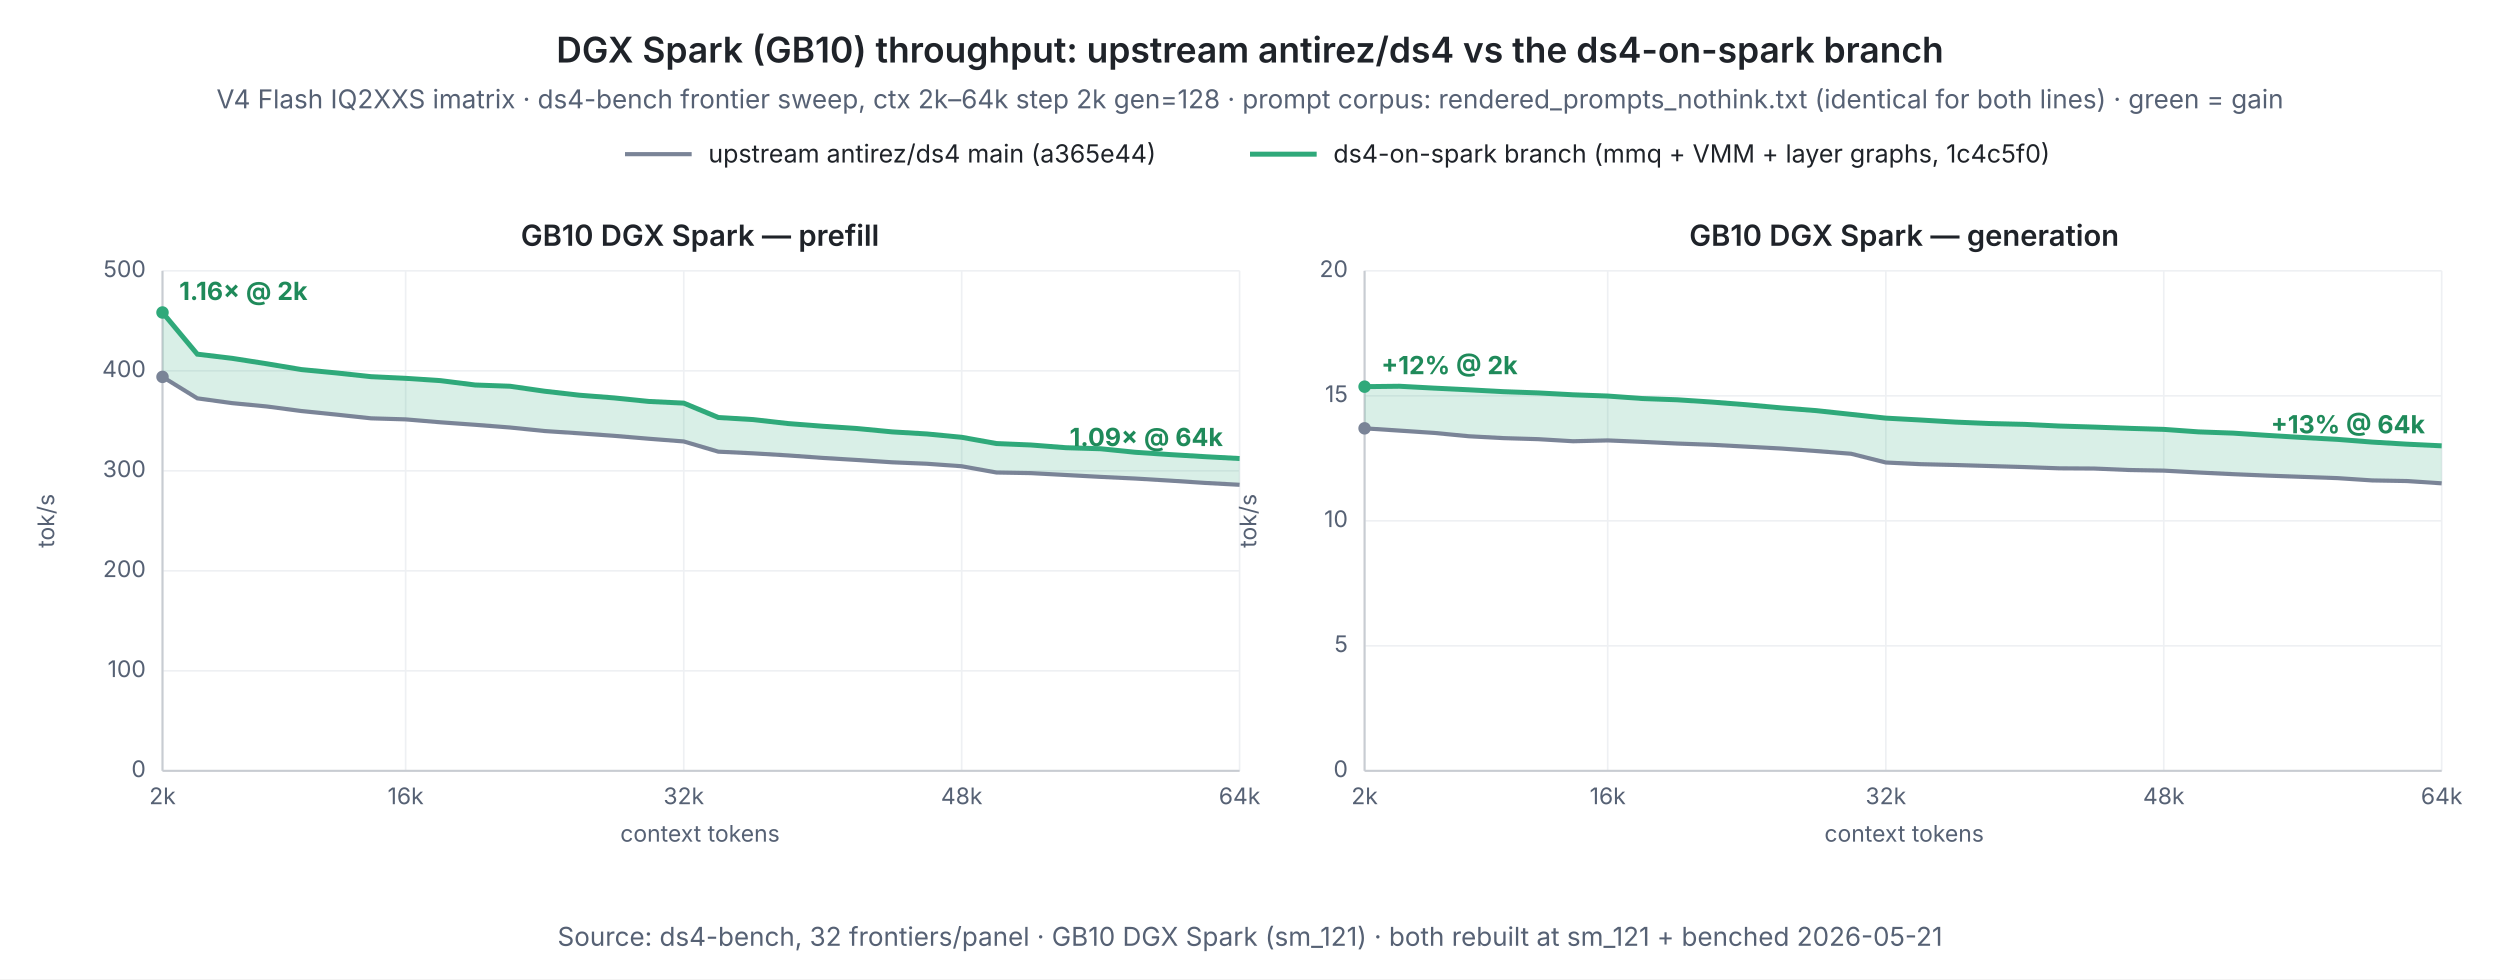
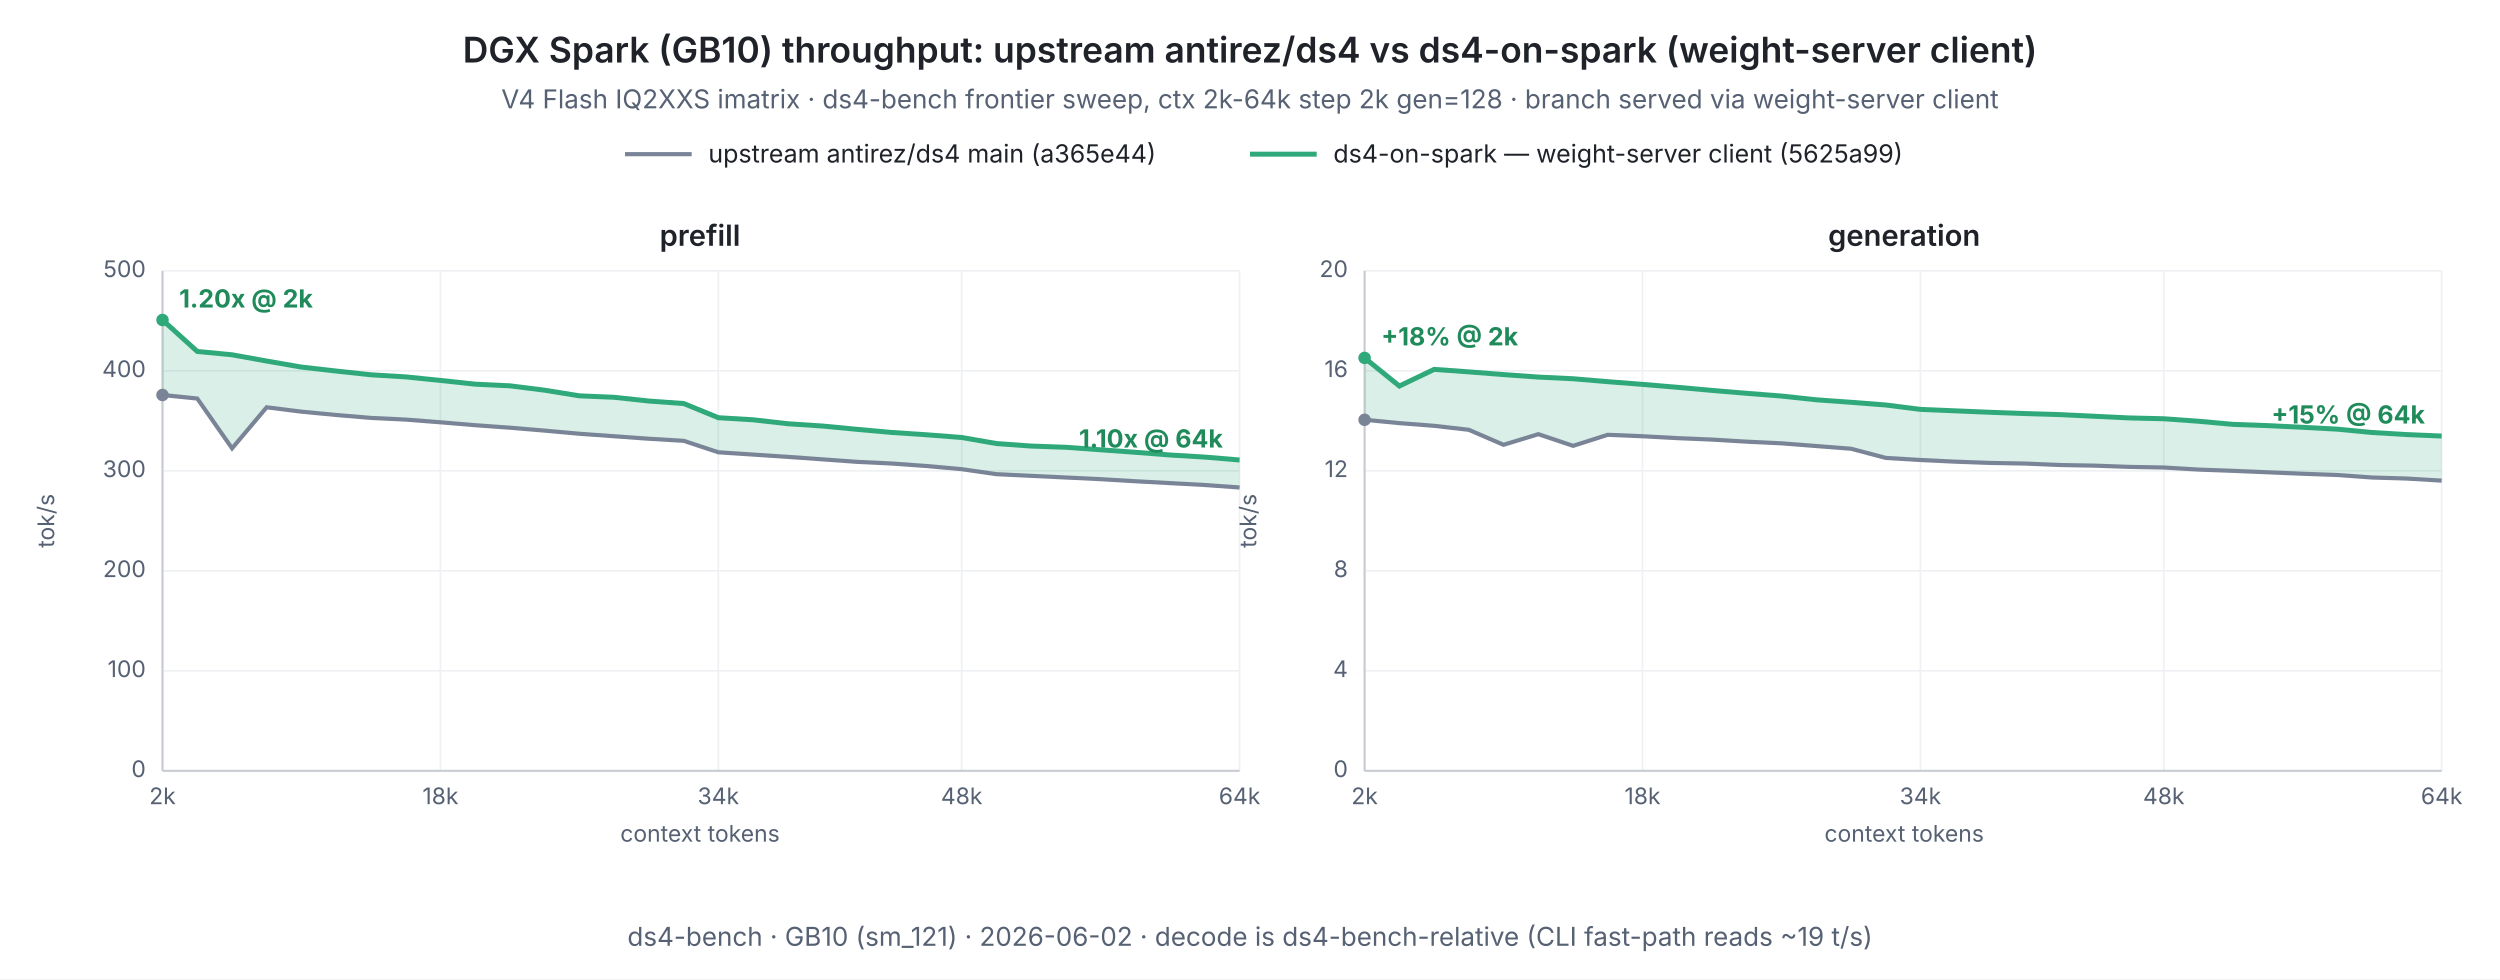
- <svg xmlns="http://www.w3.org/2000/svg" viewBox="0 0 1200 470" width="1200" height="470" role="img" aria-label="ds4 GB10 sweep overlay">
+ <svg xmlns="http://www.w3.org/2000/svg" viewBox="0 0 1200 470" width="1200" height="470" role="img" aria-label="ds4 throughput overlay">
  <style>
  .bg { fill: #ffffff; }
  .title    { font: 600 17px -apple-system, Segoe UI, Inter, Helvetica, Arial, sans-serif; fill: #1f2329; }
  .subtitle { font: 12.5px -apple-system, Segoe UI, Inter, Helvetica, Arial, sans-serif; fill: #566174; }
  .panel-title { font: 600 14px -apple-system, Segoe UI, Inter, Helvetica, Arial, sans-serif; fill: #1f2329; }
  .axis-label  { font: 11px -apple-system, Segoe UI, Inter, Helvetica, Arial, sans-serif; fill: #566174; }
  .legend      { font: 12px -apple-system, Segoe UI, Inter, Helvetica, Arial, sans-serif; fill: #1f2329; }
  .callout     { font: 700 12px -apple-system, Segoe UI, Inter, Helvetica, Arial, sans-serif; fill: #1f8a5a; }
+   .callout-bad { font: 700 12px -apple-system, Segoe UI, Inter, Helvetica, Arial, sans-serif; fill: #c0392b; }
  .grid { stroke: #eef0f3; stroke-width: 0.8; }
  .axis { stroke: #c8ccd2; stroke-width: 1; }
  .line-upstream { fill: none; stroke: #7a8497; stroke-width: 2; }
  .line-fork     { fill: none; stroke: #2fa97a; stroke-width: 2.4; }
  .dot-upstream  { fill: #7a8497; }
  .dot-fork      { fill: #2fa97a; }
  .gain { fill: #2fa97a; fill-opacity: 0.18; stroke: none; }
  .loss { fill: #d64545; fill-opacity: 0.16; stroke: none; }
-   .callout-bad { font: 700 12px -apple-system, Segoe UI, Inter, Helvetica, Arial, sans-serif; fill: #c0392b; }
</style>
  <rect class="bg" x="0" y="0" width="1200" height="470" />
-   <text class="title" x="600" y="30" text-anchor="middle">DGX Spark (GB10) throughput: upstream antirez/ds4 vs the ds4-on-spark branch</text>
-   <text class="subtitle" x="600" y="52" text-anchor="middle">V4 Flash IQ2XXS imatrix · ds4-bench frontier sweep, ctx 2k–64k step 2k gen=128 · prompt corpus: rendered_prompts_nothink.txt (identical for both lines) · green = gain</text>
+   <text class="title" x="600" y="30" text-anchor="middle">DGX Spark (GB10) throughput: upstream antirez/ds4 vs ds4-on-spark (weight-server client)</text>
+   <text class="subtitle" x="600" y="52" text-anchor="middle">V4 Flash IQ2XXS imatrix · ds4-bench frontier sweep, ctx 2k-64k step 2k gen=128 · branch served via weight-server client</text>
  <g transform="translate(300,66)">
    <line class="line-upstream" x1="0" y1="8" x2="32" y2="8" />
-     <text class="legend" x="40" y="12">upstream antirez/ds4 main  (a365e44)</text>
+     <text class="legend" x="40" y="12">upstream antirez/ds4 main (a365e44)</text>
    <line class="line-fork" x1="300" y1="8" x2="332" y2="8" />
-     <text class="legend" x="340" y="12">ds4-on-spark branch  (mmq + VMM + layer graphs, 1c4c5f0)</text>
+     <text class="legend" x="340" y="12">ds4-on-spark — weight-server client (5625a99)</text>
  </g>
-   <text class="panel-title" x="336" y="118" text-anchor="middle">GB10 DGX Spark — prefill</text>
  <line class="grid" x1="78" y1="370.0" x2="595" y2="370.0" />
  <text class="axis-label" x="70" y="373.0" text-anchor="end">0</text>
  <line class="grid" x1="78" y1="322.0" x2="595" y2="322.0" />
  <text class="axis-label" x="70" y="325.0" text-anchor="end">100</text>
  <line class="grid" x1="78" y1="274.0" x2="595" y2="274.0" />
  <text class="axis-label" x="70" y="277.0" text-anchor="end">200</text>
  <line class="grid" x1="78" y1="226.0" x2="595" y2="226.0" />
  <text class="axis-label" x="70" y="229.0" text-anchor="end">300</text>
  <line class="grid" x1="78" y1="178.0" x2="595" y2="178.0" />
  <text class="axis-label" x="70" y="181.0" text-anchor="end">400</text>
  <line class="grid" x1="78" y1="130.0" x2="595" y2="130.0" />
  <text class="axis-label" x="70" y="133.0" text-anchor="end">500</text>
  <line class="grid" x1="78.0" y1="130" x2="78.0" y2="370" />
  <text class="axis-label" x="78.0" y="386" text-anchor="middle">2k</text>
-   <line class="grid" x1="194.7" y1="130" x2="194.7" y2="370" />
-   <text class="axis-label" x="194.7" y="386" text-anchor="middle">16k</text>
-   <line class="grid" x1="328.2" y1="130" x2="328.2" y2="370" />
-   <text class="axis-label" x="328.2" y="386" text-anchor="middle">32k</text>
+   <line class="grid" x1="211.4" y1="130" x2="211.4" y2="370" />
+   <text class="axis-label" x="211.4" y="386" text-anchor="middle">18k</text>
+   <line class="grid" x1="344.8" y1="130" x2="344.8" y2="370" />
+   <text class="axis-label" x="344.8" y="386" text-anchor="middle">34k</text>
  <line class="grid" x1="461.6" y1="130" x2="461.6" y2="370" />
  <text class="axis-label" x="461.6" y="386" text-anchor="middle">48k</text>
  <line class="grid" x1="595.0" y1="130" x2="595.0" y2="370" />
  <text class="axis-label" x="595.0" y="386" text-anchor="middle">64k</text>
  <line class="axis" x1="78" y1="130" x2="78" y2="370" />
  <line class="axis" x1="78" y1="370" x2="595" y2="370" />
  <text class="axis-label" x="26" y="250.0" text-anchor="middle" transform="rotate(-90 26 250.0)">tok/s</text>
  <text class="axis-label" x="336" y="404" text-anchor="middle">context tokens</text>
-   <polygon class="gain" points="78.0,150.0 94.7,170.0 111.4,172.0 128.0,174.6 144.7,177.4 161.4,179.0 178.1,180.8 194.7,181.6 211.4,182.7 228.1,184.8 244.8,185.4 261.5,187.8 278.1,189.7 294.8,191.0 311.5,192.7 328.2,193.5 344.8,200.4 361.5,201.4 378.2,203.3 394.9,204.6 411.5,205.7 428.2,207.3 444.9,208.3 461.6,209.9 478.3,212.9 494.9,213.6 511.6,214.9 528.3,215.4 545.0,217.1 561.6,218.2 578.3,219.2 595.0,220.1 595.0,232.7 578.3,231.8 561.6,230.7 545.0,229.7 528.3,228.9 511.6,228.0 494.9,227.1 478.3,226.8 461.6,223.8 444.9,222.6 428.2,221.9 411.5,220.8 394.9,219.8 378.2,218.6 361.5,217.6 344.8,216.8 328.2,211.9 311.5,210.6 294.8,209.2 278.1,208.0 261.5,206.9 244.8,205.2 228.1,203.9 211.4,202.7 194.7,201.3 178.1,200.8 161.4,199.0 144.7,197.3 128.0,195.1 111.4,193.5 94.7,191.2 78.0,180.9" />
-   <polyline class="line-upstream" points="78.0,180.9 94.7,191.2 111.4,193.5 128.0,195.1 144.7,197.3 161.4,199.0 178.1,200.8 194.7,201.3 211.4,202.7 228.1,203.9 244.8,205.2 261.5,206.9 278.1,208.0 294.8,209.2 311.5,210.6 328.2,211.9 344.8,216.8 361.5,217.6 378.2,218.6 394.9,219.8 411.5,220.8 428.2,221.9 444.9,222.6 461.6,223.8 478.3,226.8 494.9,227.1 511.6,228.0 528.3,228.9 545.0,229.7 561.6,230.7 578.3,231.8 595.0,232.7" />
-   <polyline class="line-fork" points="78.0,150.0 94.7,170.0 111.4,172.0 128.0,174.6 144.7,177.4 161.4,179.0 178.1,180.8 194.7,181.6 211.4,182.7 228.1,184.8 244.8,185.4 261.5,187.8 278.1,189.7 294.8,191.0 311.5,192.7 328.2,193.5 344.8,200.4 361.5,201.4 378.2,203.3 394.9,204.6 411.5,205.7 428.2,207.3 444.9,208.3 461.6,209.9 478.3,212.9 494.9,213.6 511.6,214.9 528.3,215.4 545.0,217.1 561.6,218.2 578.3,219.2 595.0,220.1" />
-   <circle class="dot-upstream" cx="78.0" cy="180.9" r="3" />
-   <circle class="dot-fork" cx="78.0" cy="150.0" r="3" />
-   <text class="callout" x="86.0" y="144.0">1.16× @ 2k</text>
-   <text class="callout" x="587" y="214.1" text-anchor="end">1.09× @ 64k</text>
-   <text class="panel-title" x="914" y="118" text-anchor="middle">GB10 DGX Spark — generation</text>
+   <text class="panel-title" x="336" y="118" text-anchor="middle">prefill</text>
+   <polygon class="gain" points="78.0,153.6 94.7,168.7 111.4,170.3 128.0,173.3 144.7,176.2 161.4,178.1 178.1,179.9 194.7,180.9 211.4,182.6 228.1,184.4 244.8,185.2 261.5,187.3 278.1,190.0 294.8,190.7 311.5,192.5 328.2,193.7 344.8,200.5 361.5,201.5 378.2,203.4 394.9,204.5 411.5,206.1 428.2,207.6 444.9,208.7 461.6,210.0 478.3,212.9 494.9,214.1 511.6,214.7 528.3,215.9 545.0,217.1 561.6,218.4 578.3,219.4 595.0,220.8 595.0,234.0 578.3,232.8 561.6,231.9 545.0,231.0 528.3,230.0 511.6,229.2 494.9,228.4 478.3,227.6 461.6,225.2 444.9,223.7 428.2,222.5 411.5,221.7 394.9,220.5 378.2,219.3 361.5,218.2 344.8,217.1 328.2,211.6 311.5,210.6 294.8,209.4 278.1,208.2 261.5,206.7 244.8,205.3 228.1,204.1 211.4,202.7 194.7,201.4 178.1,200.6 161.4,199.2 144.7,197.6 128.0,195.5 111.4,215.2 94.7,191.3 78.0,189.6" />
+   <polyline class="line-upstream" points="78.0,189.6 94.7,191.3 111.4,215.2 128.0,195.5 144.7,197.6 161.4,199.2 178.1,200.6 194.7,201.4 211.4,202.7 228.1,204.1 244.8,205.3 261.5,206.7 278.1,208.2 294.8,209.4 311.5,210.6 328.2,211.6 344.8,217.1 361.5,218.2 378.2,219.3 394.9,220.5 411.5,221.7 428.2,222.5 444.9,223.7 461.6,225.2 478.3,227.6 494.9,228.4 511.6,229.2 528.3,230.0 545.0,231.0 561.6,231.9 578.3,232.8 595.0,234.0" />
+   <polyline class="line-fork" points="78.0,153.6 94.7,168.7 111.4,170.3 128.0,173.3 144.7,176.2 161.4,178.1 178.1,179.9 194.7,180.9 211.4,182.6 228.1,184.4 244.8,185.2 261.5,187.3 278.1,190.0 294.8,190.7 311.5,192.5 328.2,193.7 344.8,200.5 361.5,201.5 378.2,203.4 394.9,204.5 411.5,206.1 428.2,207.6 444.9,208.7 461.6,210.0 478.3,212.9 494.9,214.1 511.6,214.7 528.3,215.9 545.0,217.1 561.6,218.4 578.3,219.4 595.0,220.8" />
+   <circle class="dot-upstream" cx="78.0" cy="189.6" r="3" />
+   <circle class="dot-fork" cx="78.0" cy="153.6" r="3" />
+   <text class="callout" x="86.0" y="147.6">1.20x @ 2k</text>
+   <text class="callout" x="587.0" y="214.8" text-anchor="end">1.10x @ 64k</text>
  <line class="grid" x1="655" y1="370.0" x2="1172" y2="370.0" />
  <text class="axis-label" x="647" y="373.0" text-anchor="end">0</text>
-   <line class="grid" x1="655" y1="310.0" x2="1172" y2="310.0" />
-   <text class="axis-label" x="647" y="313.0" text-anchor="end">5</text>
-   <line class="grid" x1="655" y1="250.0" x2="1172" y2="250.0" />
-   <text class="axis-label" x="647" y="253.0" text-anchor="end">10</text>
-   <line class="grid" x1="655" y1="190.0" x2="1172" y2="190.0" />
-   <text class="axis-label" x="647" y="193.0" text-anchor="end">15</text>
+   <line class="grid" x1="655" y1="322.0" x2="1172" y2="322.0" />
+   <text class="axis-label" x="647" y="325.0" text-anchor="end">4</text>
+   <line class="grid" x1="655" y1="274.0" x2="1172" y2="274.0" />
+   <text class="axis-label" x="647" y="277.0" text-anchor="end">8</text>
+   <line class="grid" x1="655" y1="226.0" x2="1172" y2="226.0" />
+   <text class="axis-label" x="647" y="229.0" text-anchor="end">12</text>
+   <line class="grid" x1="655" y1="178.0" x2="1172" y2="178.0" />
+   <text class="axis-label" x="647" y="181.0" text-anchor="end">16</text>
  <line class="grid" x1="655" y1="130.0" x2="1172" y2="130.0" />
  <text class="axis-label" x="647" y="133.0" text-anchor="end">20</text>
  <line class="grid" x1="655.0" y1="130" x2="655.0" y2="370" />
  <text class="axis-label" x="655.0" y="386" text-anchor="middle">2k</text>
-   <line class="grid" x1="771.7" y1="130" x2="771.7" y2="370" />
-   <text class="axis-label" x="771.7" y="386" text-anchor="middle">16k</text>
-   <line class="grid" x1="905.2" y1="130" x2="905.2" y2="370" />
-   <text class="axis-label" x="905.2" y="386" text-anchor="middle">32k</text>
+   <line class="grid" x1="788.4" y1="130" x2="788.4" y2="370" />
+   <text class="axis-label" x="788.4" y="386" text-anchor="middle">18k</text>
+   <line class="grid" x1="921.8" y1="130" x2="921.8" y2="370" />
+   <text class="axis-label" x="921.8" y="386" text-anchor="middle">34k</text>
  <line class="grid" x1="1038.6" y1="130" x2="1038.6" y2="370" />
  <text class="axis-label" x="1038.6" y="386" text-anchor="middle">48k</text>
  <line class="grid" x1="1172.0" y1="130" x2="1172.0" y2="370" />
  <text class="axis-label" x="1172.0" y="386" text-anchor="middle">64k</text>
  <line class="axis" x1="655" y1="130" x2="655" y2="370" />
  <line class="axis" x1="655" y1="370" x2="1172" y2="370" />
  <text class="axis-label" x="603" y="250.0" text-anchor="middle" transform="rotate(-90 603 250.0)">tok/s</text>
  <text class="axis-label" x="914" y="404" text-anchor="middle">context tokens</text>
-   <polygon class="gain" points="655.0,185.6 671.7,185.4 688.4,186.3 705.0,187.1 721.7,188.0 738.4,188.6 755.1,189.5 771.7,190.1 788.4,191.3 805.1,191.9 821.8,193.0 838.5,194.3 855.1,195.8 871.8,197.1 888.5,198.9 905.2,200.7 921.8,201.6 938.5,202.6 955.2,203.3 971.9,203.7 988.5,204.5 1005.2,205.0 1021.9,205.6 1038.6,206.1 1055.3,207.3 1071.9,207.9 1088.6,209.0 1105.3,210.0 1122.0,210.9 1138.6,212.2 1155.3,213.2 1172.0,214.0 1172.0,232.0 1155.3,230.9 1138.6,230.6 1122.0,229.5 1105.3,228.9 1088.6,228.3 1071.9,227.6 1055.3,226.8 1038.6,225.9 1021.9,225.6 1005.2,224.9 988.5,224.8 971.9,224.2 955.2,223.7 938.5,223.2 921.8,222.8 905.2,222.0 888.5,217.8 871.8,216.5 855.1,215.3 838.5,214.4 821.8,213.5 805.1,212.9 788.4,212.1 771.7,211.4 755.1,211.8 738.4,210.8 721.7,210.3 705.0,209.4 688.4,207.8 671.7,206.7 655.0,205.6" />
-   <polyline class="line-upstream" points="655.0,205.6 671.7,206.7 688.4,207.8 705.0,209.4 721.7,210.3 738.4,210.8 755.1,211.8 771.7,211.4 788.4,212.1 805.1,212.9 821.8,213.5 838.5,214.4 855.1,215.3 871.8,216.5 888.5,217.8 905.2,222.0 921.8,222.8 938.5,223.2 955.2,223.7 971.9,224.2 988.5,224.8 1005.2,224.9 1021.9,225.6 1038.6,225.9 1055.3,226.8 1071.9,227.6 1088.6,228.3 1105.3,228.9 1122.0,229.5 1138.6,230.6 1155.3,230.9 1172.0,232.0" />
-   <polyline class="line-fork" points="655.0,185.6 671.7,185.4 688.4,186.3 705.0,187.1 721.7,188.0 738.4,188.6 755.1,189.5 771.7,190.1 788.4,191.3 805.1,191.9 821.8,193.0 838.5,194.3 855.1,195.8 871.8,197.1 888.5,198.9 905.2,200.7 921.8,201.6 938.5,202.6 955.2,203.3 971.9,203.7 988.5,204.5 1005.2,205.0 1021.9,205.6 1038.6,206.1 1055.3,207.3 1071.9,207.9 1088.6,209.0 1105.3,210.0 1122.0,210.9 1138.6,212.2 1155.3,213.2 1172.0,214.0" />
-   <circle class="dot-upstream" cx="655.0" cy="205.6" r="3" />
-   <circle class="dot-fork" cx="655.0" cy="185.6" r="3" />
-   <text class="callout" x="663.0" y="179.6">+12% @ 2k</text>
-   <text class="callout" x="1164" y="208.0" text-anchor="end">+13% @ 64k</text>
-   <text class="subtitle" x="600" y="454" text-anchor="middle">Source: ds4-bench, 32 frontiers/panel · GB10 DGX Spark (sm_121) · both rebuilt at sm_121 + benched 2026-05-21</text>
+   <text class="panel-title" x="914" y="118" text-anchor="middle">generation</text>
+   <polygon class="gain" points="655.0,171.8 671.7,185.3 688.4,177.3 705.0,178.5 721.7,179.8 738.4,181.0 755.1,181.8 771.7,183.2 788.4,184.5 805.1,185.9 821.8,187.4 838.5,188.8 855.1,190.1 871.8,191.9 888.5,193.1 905.2,194.4 921.8,196.5 938.5,197.2 955.2,197.9 971.9,198.5 988.5,199.0 1005.2,199.8 1021.9,200.6 1038.6,201.0 1055.3,202.2 1071.9,203.7 1088.6,204.3 1105.3,205.1 1122.0,206.0 1138.6,207.6 1155.3,208.6 1172.0,209.3 1172.0,230.7 1155.3,229.7 1138.6,229.2 1122.0,228.0 1105.3,227.4 1088.6,226.7 1071.9,226.0 1055.3,225.4 1038.6,224.4 1021.9,224.1 1005.2,223.5 988.5,223.2 971.9,222.5 955.2,222.2 938.5,221.6 921.8,220.8 905.2,219.8 888.5,215.4 871.8,214.1 855.1,212.8 838.5,212.0 821.8,211.0 805.1,210.3 788.4,209.4 771.7,208.7 755.1,214.0 738.4,208.4 721.7,213.5 705.0,206.3 688.4,204.4 671.7,203.1 655.0,201.5" />
+   <polyline class="line-upstream" points="655.0,201.5 671.7,203.1 688.4,204.4 705.0,206.3 721.7,213.5 738.4,208.4 755.1,214.0 771.7,208.7 788.4,209.4 805.1,210.3 821.8,211.0 838.5,212.0 855.1,212.8 871.8,214.1 888.5,215.4 905.2,219.8 921.8,220.8 938.5,221.6 955.2,222.2 971.9,222.5 988.5,223.2 1005.2,223.5 1021.9,224.1 1038.6,224.4 1055.3,225.4 1071.9,226.0 1088.6,226.7 1105.3,227.4 1122.0,228.0 1138.6,229.2 1155.3,229.7 1172.0,230.7" />
+   <polyline class="line-fork" points="655.0,171.8 671.7,185.3 688.4,177.3 705.0,178.5 721.7,179.8 738.4,181.0 755.1,181.8 771.7,183.2 788.4,184.5 805.1,185.9 821.8,187.4 838.5,188.8 855.1,190.1 871.8,191.9 888.5,193.1 905.2,194.4 921.8,196.5 938.5,197.2 955.2,197.9 971.9,198.5 988.5,199.0 1005.2,199.8 1021.9,200.6 1038.6,201.0 1055.3,202.2 1071.9,203.7 1088.6,204.3 1105.3,205.1 1122.0,206.0 1138.6,207.6 1155.3,208.6 1172.0,209.3" />
+   <circle class="dot-upstream" cx="655.0" cy="201.5" r="3" />
+   <circle class="dot-fork" cx="655.0" cy="171.8" r="3" />
+   <text class="callout" x="663.0" y="165.8">+18% @ 2k</text>
+   <text class="callout" x="1164.0" y="203.3" text-anchor="end">+15% @ 64k</text>
+   <text class="subtitle" x="600" y="454" text-anchor="middle">ds4-bench · GB10 (sm_121) · 2026-06-02 · decode is ds4-bench-relative (CLI fast-path reads ~19 t/s)</text>
</svg>
